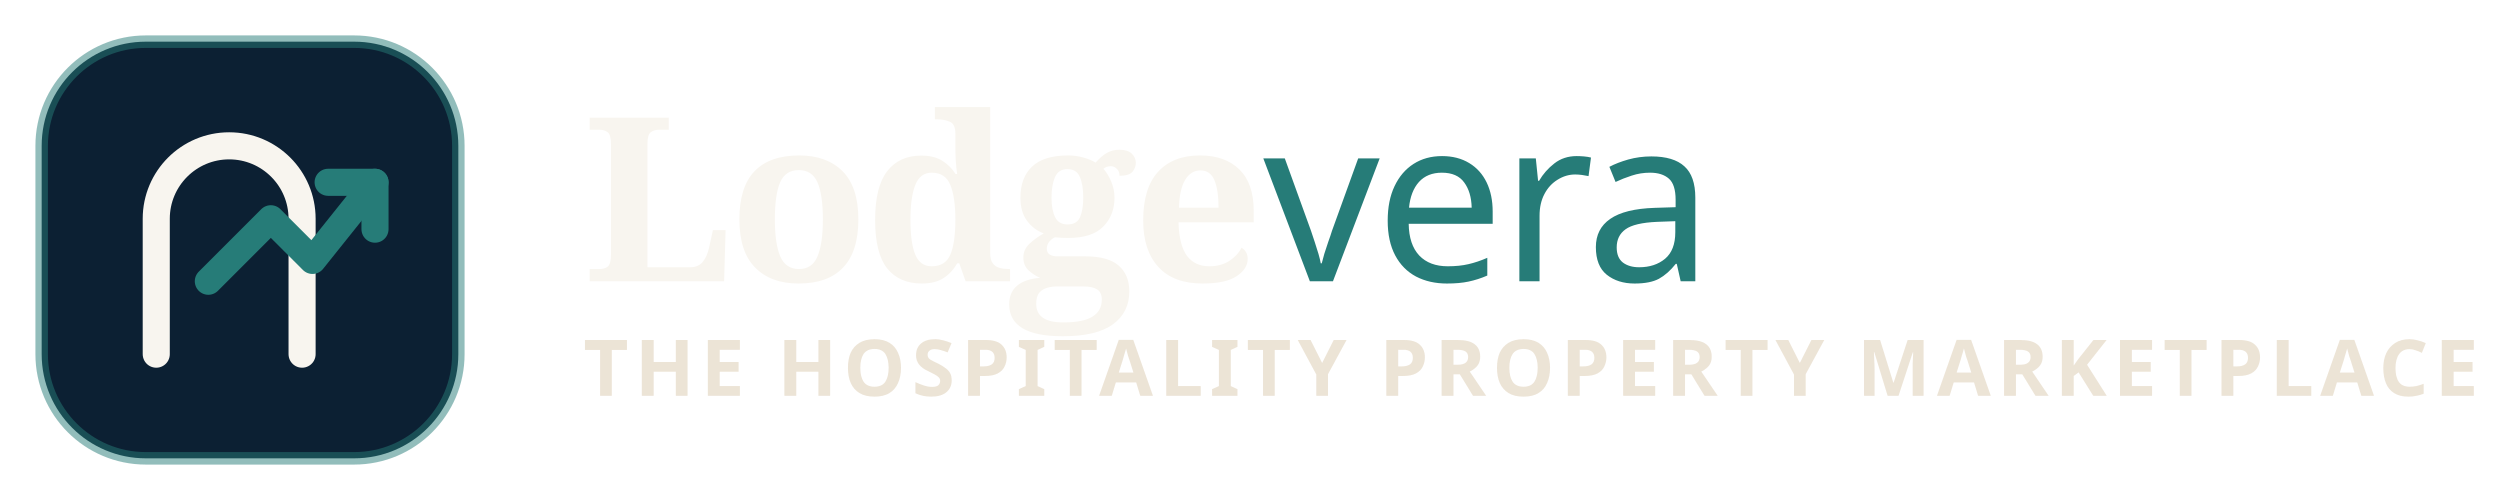
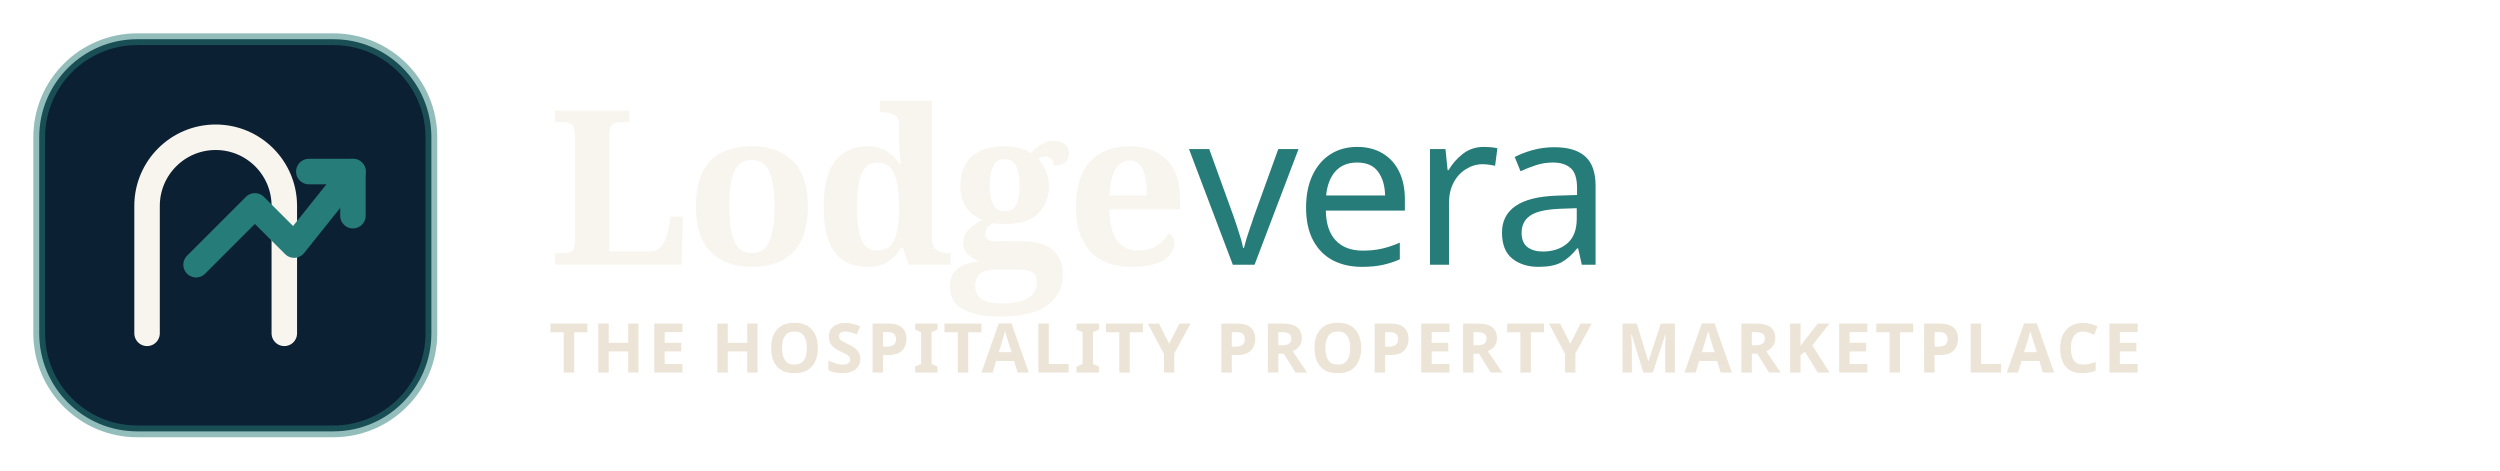
- <svg xmlns="http://www.w3.org/2000/svg" viewBox="0 0 240 48" fill="none">
+ <svg xmlns="http://www.w3.org/2000/svg" viewBox="0 0 255 48" fill="none">
  <g transform="translate(4, 4)">
    <rect width="40" height="40" rx="10" fill="#0C2033" stroke="#267C78" stroke-width="1.2" stroke-opacity="0.5" />
    <path d="M11 30V17C11 13.134 14.134 10 18 10C21.866 10 25 13.134 25 17V30" stroke="#F8F5EF" stroke-width="2.6" stroke-linecap="round" />
    <path d="M16 23L22 17L26 21L32 13.5" stroke="#267C78" stroke-width="2.6" stroke-linecap="round" stroke-linejoin="round" />
    <path d="M27.5 13.5H32V18" stroke="#267C78" stroke-width="2.6" stroke-linecap="round" stroke-linejoin="round" />
  </g>
  <text x="56" y="27" font-family="Playfair Display, Georgia, serif" font-weight="700" font-size="22" fill="#F8F5EF" letter-spacing="-0.02em">Lodge<tspan font-family="Plus Jakarta Sans, sans-serif" font-weight="300" fill="#267C78" dx="0">vera</tspan>
  </text>
-   <text x="56" y="38" font-family="Plus Jakarta Sans, sans-serif" font-weight="700" font-size="7.5" fill="#E9DFCF" letter-spacing="0.08em" opacity="0.85">THE HOSPITALITY PROPERTY MARKETPLACE</text>
+   <text x="56" y="38" font-family="Plus Jakarta Sans, sans-serif" font-weight="700" font-size="7" fill="#E9DFCF" letter-spacing="0.05em" opacity="0.85">THE HOSPITALITY PROPERTY MARKETPLACE</text>
</svg>
